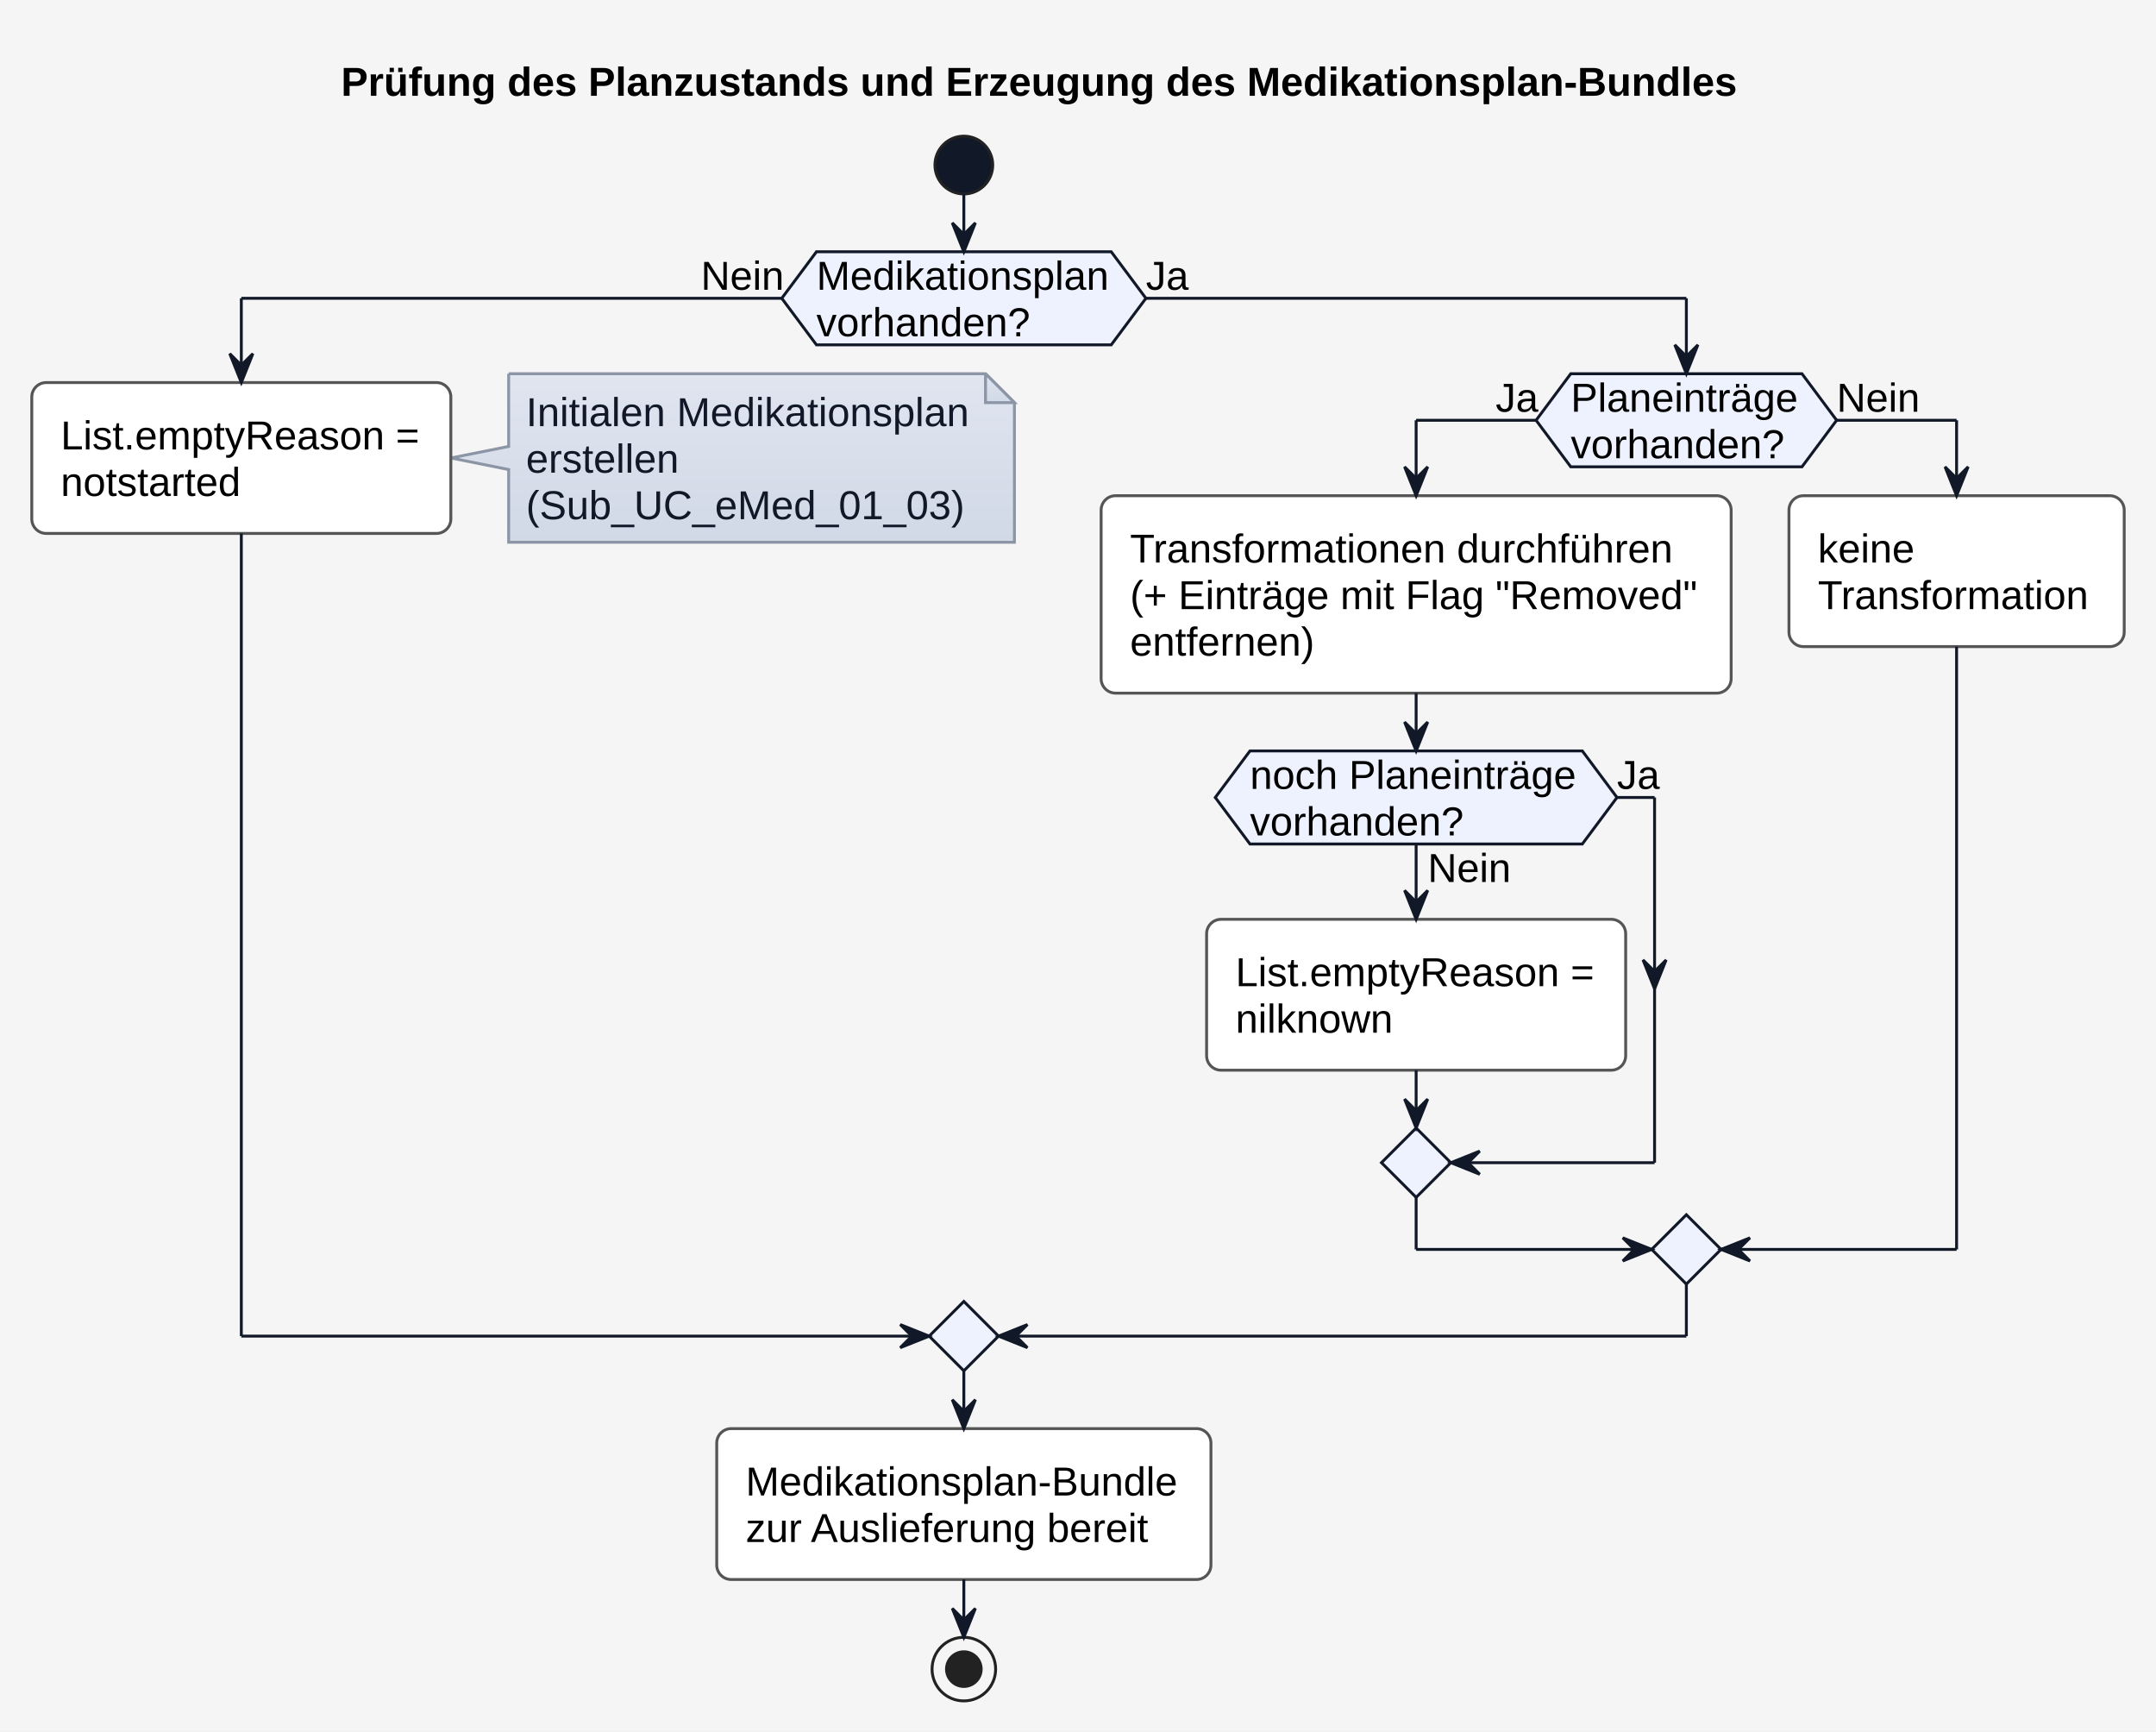
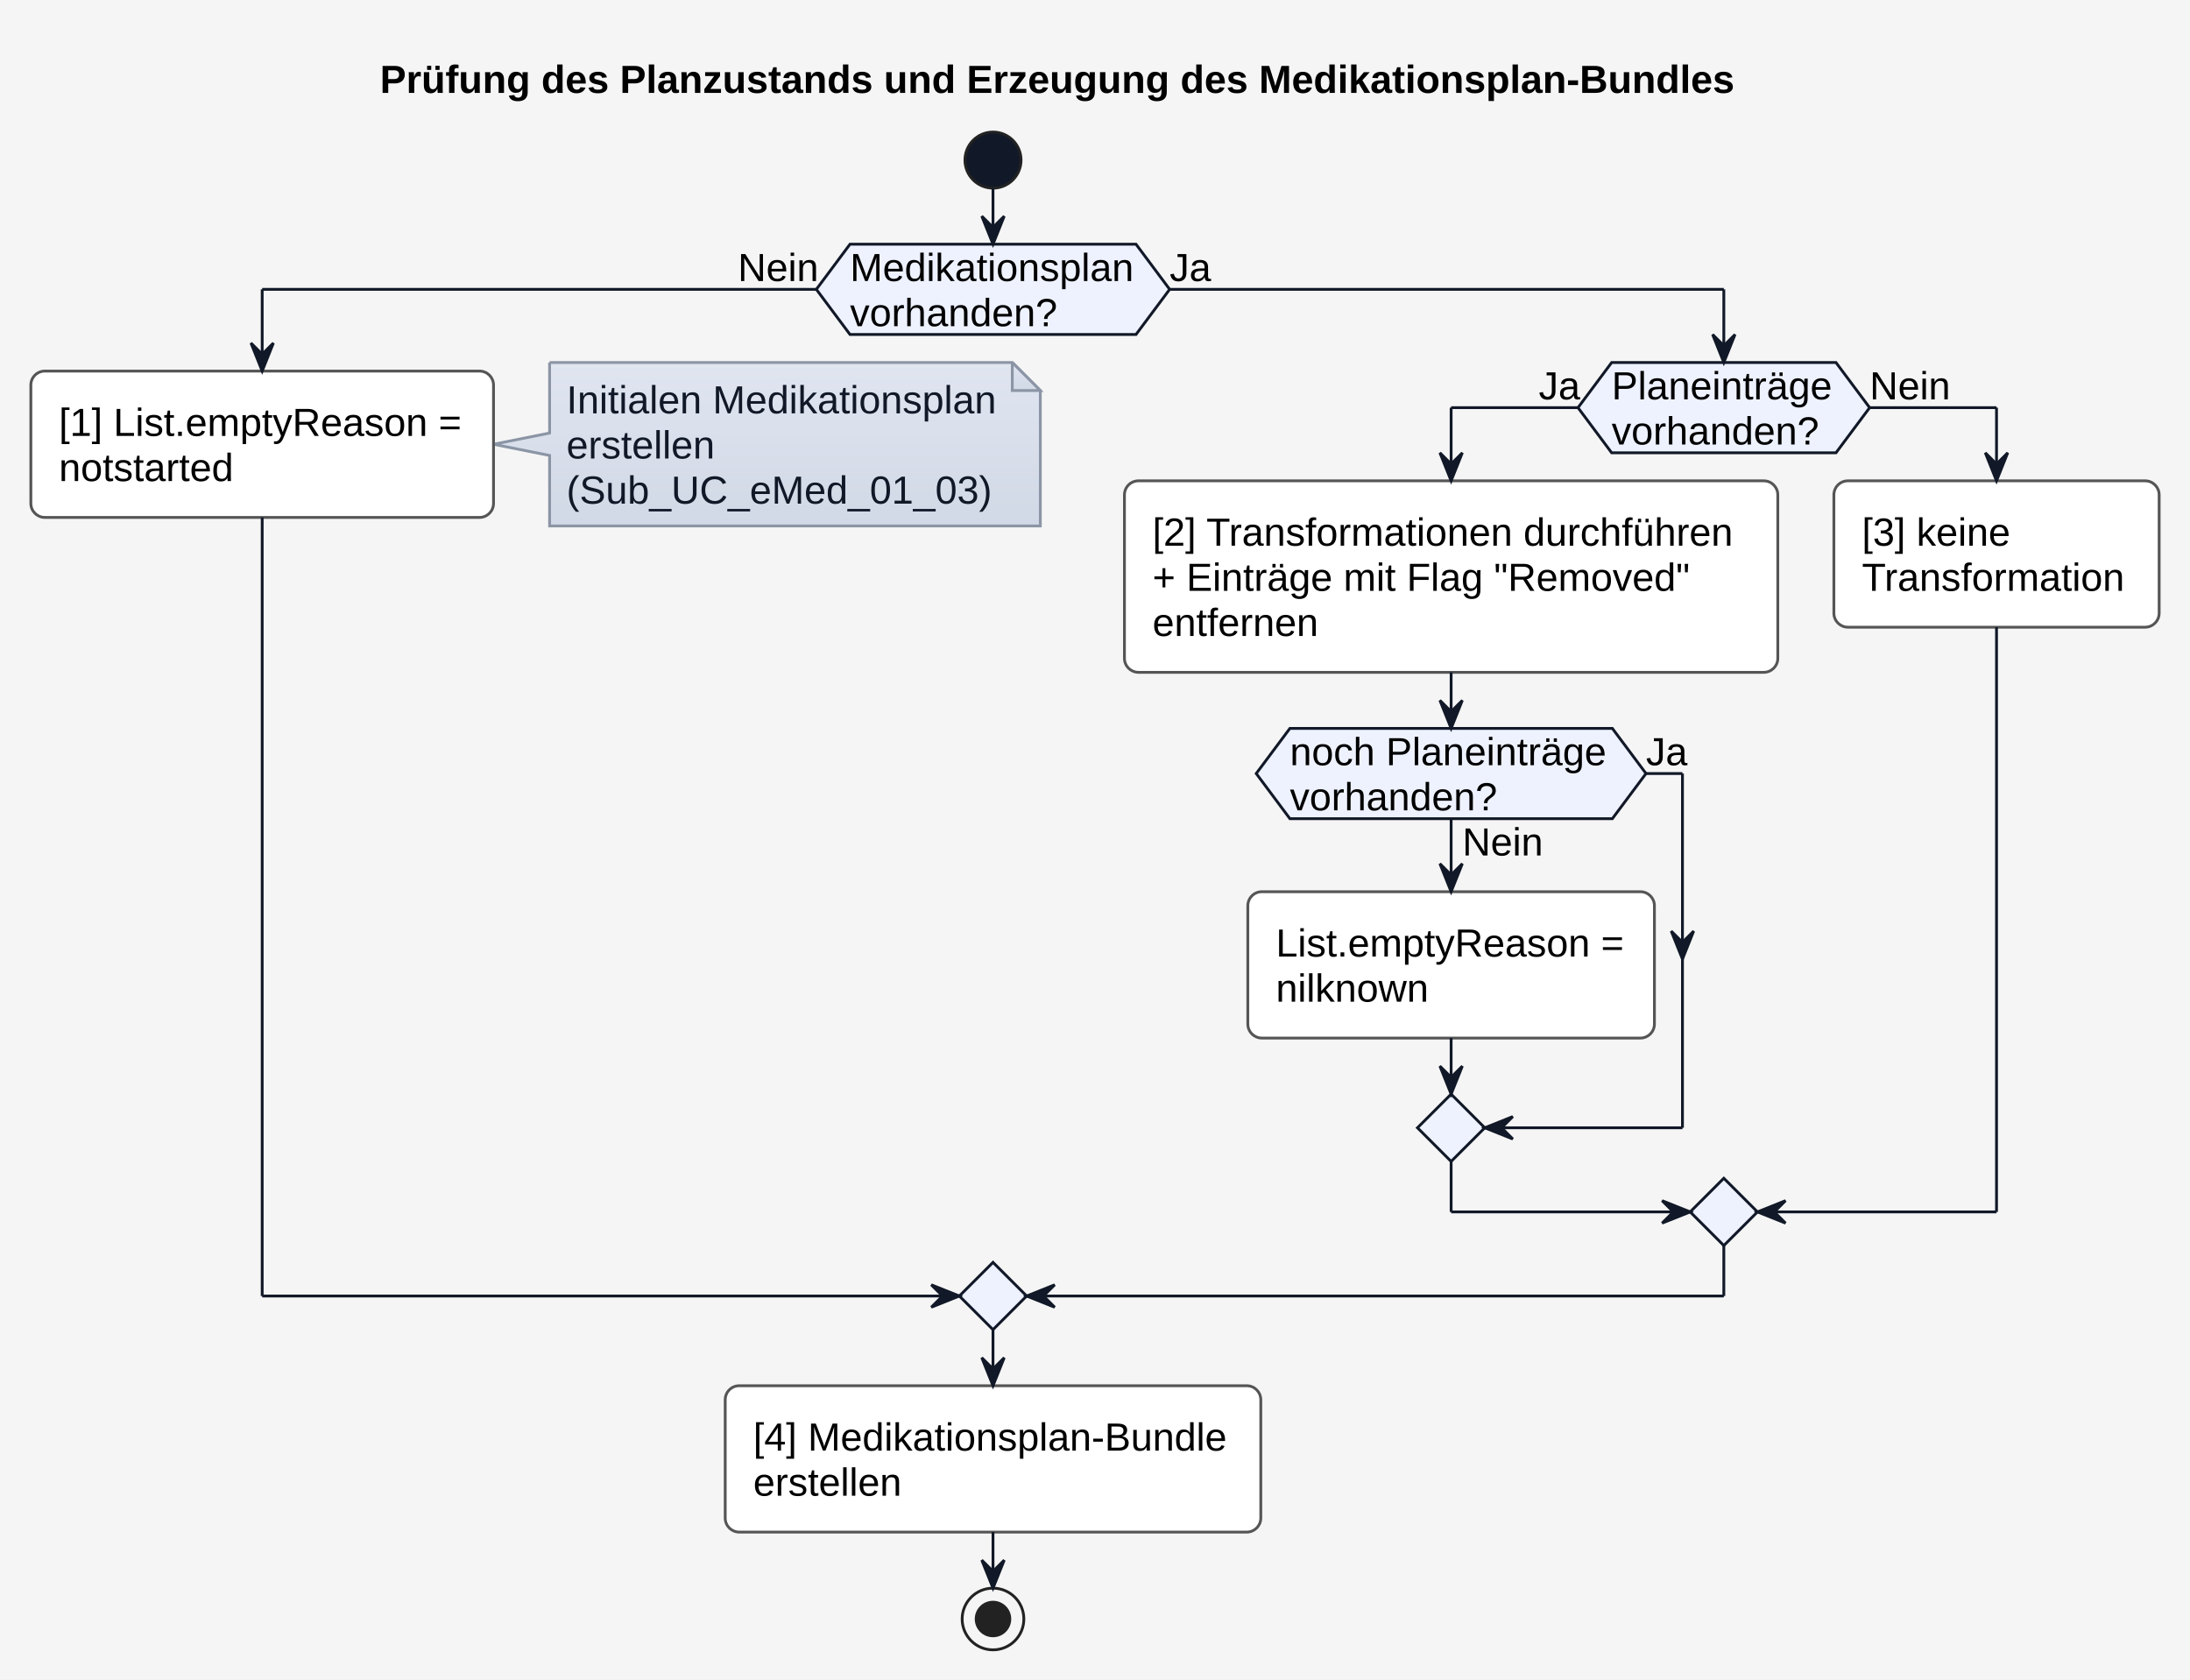
- <svg xmlns="http://www.w3.org/2000/svg" contentStyleType="text/css" height="599px" preserveAspectRatio="none" style="width:746px;height:599px;background:#F5F5F5;" version="1.1" viewBox="0 0 746 599" width="746px" zoomAndPan="magnify">
+ <svg xmlns="http://www.w3.org/2000/svg" contentStyleType="text/css" height="599px" preserveAspectRatio="none" style="width:781px;height:599px;background:#F5F5F5;" version="1.1" viewBox="0 0 781 599" width="781px" zoomAndPan="magnify">
  <defs>
-     <linearGradient id="g8u1o2c8yn9l20" x1="50%" x2="50%" y1="0%" y2="100%">
+     <linearGradient id="grqswti5j3wkp0" x1="50%" x2="50%" y1="0%" y2="100%">
      <stop offset="0%" stop-color="#E0E5F0" />
      <stop offset="100%" stop-color="#D1D9E6" />
    </linearGradient>
  </defs>
  <g>
-     <rect fill="#F5F5F5" height="599" style="stroke:none;stroke-width:1.0;" width="746" x="0" y="0" />
-     <text fill="#000000" font-family="Arial" font-size="14" font-weight="bold" lengthAdjust="spacing" textLength="507" x="118" y="33.132">Prüfung des Planzustands und Erzeugung des Medikationsplan-Bundles</text>
-     <ellipse cx="333.5" cy="57.099" fill="#111827" rx="10" ry="10" style="stroke:#222222;stroke-width:1.0;" />
-     <polygon fill="#EEF2FF" points="282.5,87.099,384.5,87.099,396.5,103.197,384.5,119.296,282.5,119.296,270.5,103.197,282.5,87.099" style="stroke:#111827;stroke-width:1.0;" />
-     <text fill="#000000" font-family="Arial" font-size="14" lengthAdjust="spacing" textLength="102" x="282.5" y="100.231">Medikationsplan</text>
-     <text fill="#000000" font-family="Arial" font-size="14" lengthAdjust="spacing" textLength="76" x="282.5" y="116.329">vorhanden?</text>
-     <text fill="#000000" font-family="Arial" font-size="14" lengthAdjust="spacing" textLength="28" x="242.5" y="100.231">Nein</text>
-     <text fill="#000000" font-family="Arial" font-size="14" lengthAdjust="spacing" textLength="14" x="396.5" y="100.231">Ja</text>
-     <path d="M176,129.296 L176,154.444 L156,158.444 L176,162.444 L176,187.592 A0,0 0 0 0 176,187.592 L351,187.592 A0,0 0 0 0 351,187.592 L351,139.296 L341,129.296 L176,129.296 A0,0 0 0 0 176,129.296 " fill="url(#g8u1o2c8yn9l20)" style="stroke:#8B95A5;stroke-width:1.0;" />
-     <path d="M341,129.296 L341,139.296 L351,139.296 L341,129.296 " fill="url(#g8u1o2c8yn9l20)" style="stroke:#8B95A5;stroke-width:1.0;" />
-     <text fill="#111827" font-family="Arial" font-size="14" lengthAdjust="spacing" textLength="154" x="182" y="147.428">Initialen Medikationsplan</text>
-     <text fill="#111827" font-family="Arial" font-size="14" lengthAdjust="spacing" textLength="54" x="182" y="163.526">erstellen</text>
-     <text fill="#111827" font-family="Arial" font-size="14" lengthAdjust="spacing" textLength="153" x="182" y="179.625">(Sub_UC_eMed_01_03)</text>
-     <rect fill="#FFFFFF" height="52.197" rx="5" ry="5" style="stroke:#555555;stroke-width:1.0;" width="145" x="11" y="132.345" />
-     <text fill="#000000" font-family="Arial" font-size="14" lengthAdjust="spacing" textLength="125" x="21" y="155.477">List.emptyReason =</text>
+     <rect fill="#F5F5F5" height="599" style="stroke:none;stroke-width:1.0;" width="781" x="0" y="0" />
+     <text fill="#000000" font-family="Arial" font-size="14" font-weight="bold" lengthAdjust="spacing" textLength="507" x="135.5" y="33.132">Prüfung des Planzustands und Erzeugung des Medikationsplan-Bundles</text>
+     <ellipse cx="354.125" cy="57.099" fill="#111827" rx="10" ry="10" style="stroke:#222222;stroke-width:1.0;" />
+     <polygon fill="#EEF2FF" points="303.125,87.099,405.125,87.099,417.125,103.197,405.125,119.296,303.125,119.296,291.125,103.197,303.125,87.099" style="stroke:#111827;stroke-width:1.0;" />
+     <text fill="#000000" font-family="Arial" font-size="14" lengthAdjust="spacing" textLength="102" x="303.125" y="100.231">Medikationsplan</text>
+     <text fill="#000000" font-family="Arial" font-size="14" lengthAdjust="spacing" textLength="76" x="303.125" y="116.329">vorhanden?</text>
+     <text fill="#000000" font-family="Arial" font-size="14" lengthAdjust="spacing" textLength="28" x="263.125" y="100.231">Nein</text>
+     <text fill="#000000" font-family="Arial" font-size="14" lengthAdjust="spacing" textLength="14" x="417.125" y="100.231">Ja</text>
+     <path d="M196,129.296 L196,154.444 L176,158.444 L196,162.444 L196,187.592 A0,0 0 0 0 196,187.592 L371,187.592 A0,0 0 0 0 371,187.592 L371,139.296 L361,129.296 L196,129.296 A0,0 0 0 0 196,129.296 " fill="url(#grqswti5j3wkp0)" style="stroke:#8B95A5;stroke-width:1.0;" />
+     <path d="M361,129.296 L361,139.296 L371,139.296 L361,129.296 " fill="url(#grqswti5j3wkp0)" style="stroke:#8B95A5;stroke-width:1.0;" />
+     <text fill="#111827" font-family="Arial" font-size="14" lengthAdjust="spacing" textLength="154" x="202" y="147.428">Initialen Medikationsplan</text>
+     <text fill="#111827" font-family="Arial" font-size="14" lengthAdjust="spacing" textLength="54" x="202" y="163.526">erstellen</text>
+     <text fill="#111827" font-family="Arial" font-size="14" lengthAdjust="spacing" textLength="153" x="202" y="179.625">(Sub_UC_eMed_01_03)</text>
+     <rect fill="#FFFFFF" height="52.197" rx="5" ry="5" style="stroke:#555555;stroke-width:1.0;" width="165" x="11" y="132.345" />
+     <text fill="#000000" font-family="Arial" font-size="14" lengthAdjust="spacing" textLength="145" x="21" y="155.477">[1] List.emptyReason =</text>
    <text fill="#000000" font-family="Arial" font-size="14" lengthAdjust="spacing" textLength="64" x="21" y="171.576">notstarted</text>
-     <polygon fill="#EEF2FF" points="543.5,129.296,623.5,129.296,635.5,145.394,623.5,161.493,543.5,161.493,531.5,145.394,543.5,129.296" style="stroke:#111827;stroke-width:1.0;" />
-     <text fill="#000000" font-family="Arial" font-size="14" lengthAdjust="spacing" textLength="80" x="543.5" y="142.428">Planeinträge</text>
-     <text fill="#000000" font-family="Arial" font-size="14" lengthAdjust="spacing" textLength="76" x="543.5" y="158.526">vorhanden?</text>
-     <text fill="#000000" font-family="Arial" font-size="14" lengthAdjust="spacing" textLength="14" x="517.5" y="142.428">Ja</text>
-     <text fill="#000000" font-family="Arial" font-size="14" lengthAdjust="spacing" textLength="28" x="635.5" y="142.428">Nein</text>
-     <rect fill="#FFFFFF" height="68.296" rx="5" ry="5" style="stroke:#555555;stroke-width:1.0;" width="218" x="381" y="171.493" />
-     <text fill="#000000" font-family="Arial" font-size="14" lengthAdjust="spacing" textLength="193" x="391" y="194.625">Transformationen durchführen</text>
-     <text fill="#000000" font-family="Arial" font-size="14" lengthAdjust="spacing" textLength="198" x="391" y="210.724">(+ Einträge mit Flag "Removed"</text>
-     <text fill="#000000" font-family="Arial" font-size="14" lengthAdjust="spacing" textLength="66" x="391" y="226.822">entfernen)</text>
-     <rect fill="#FFFFFF" height="52.197" rx="5" ry="5" style="stroke:#555555;stroke-width:1.0;" width="145" x="417.5" y="318.036" />
-     <text fill="#000000" font-family="Arial" font-size="14" lengthAdjust="spacing" textLength="125" x="427.5" y="341.168">List.emptyReason =</text>
-     <text fill="#000000" font-family="Arial" font-size="14" lengthAdjust="spacing" textLength="54" x="427.5" y="357.266">nilknown</text>
-     <polygon fill="#EEF2FF" points="432.5,259.789,547.5,259.789,559.5,275.888,547.5,291.986,432.5,291.986,420.5,275.888,432.5,259.789" style="stroke:#111827;stroke-width:1.0;" />
-     <text fill="#000000" font-family="Arial" font-size="14" lengthAdjust="spacing" textLength="28" x="494" y="305.118">Nein</text>
-     <text fill="#000000" font-family="Arial" font-size="14" lengthAdjust="spacing" textLength="115" x="432.5" y="272.921">noch Planeinträge</text>
-     <text fill="#000000" font-family="Arial" font-size="14" lengthAdjust="spacing" textLength="76" x="432.5" y="289.019">vorhanden?</text>
-     <text fill="#000000" font-family="Arial" font-size="14" lengthAdjust="spacing" textLength="14" x="559.5" y="272.921">Ja</text>
-     <polygon fill="#EEF2FF" points="490,390.233,502,402.233,490,414.233,478,402.233,490,390.233" style="stroke:#111827;stroke-width:1.0;" />
-     <rect fill="#FFFFFF" height="52.197" rx="5" ry="5" style="stroke:#555555;stroke-width:1.0;" width="116" x="619" y="171.493" />
-     <text fill="#000000" font-family="Arial" font-size="14" lengthAdjust="spacing" textLength="34" x="629" y="194.625">keine</text>
-     <text fill="#000000" font-family="Arial" font-size="14" lengthAdjust="spacing" textLength="96" x="629" y="210.724">Transformation</text>
-     <polygon fill="#EEF2FF" points="583.5,420.233,595.5,432.233,583.5,444.233,571.5,432.233,583.5,420.233" style="stroke:#111827;stroke-width:1.0;" />
-     <polygon fill="#EEF2FF" points="333.5,450.233,345.5,462.233,333.5,474.233,321.5,462.233,333.5,450.233" style="stroke:#111827;stroke-width:1.0;" />
-     <rect fill="#FFFFFF" height="52.197" rx="5" ry="5" style="stroke:#555555;stroke-width:1.0;" width="171" x="248" y="494.233" />
-     <text fill="#000000" font-family="Arial" font-size="14" lengthAdjust="spacing" textLength="151" x="258" y="517.365">Medikationsplan-Bundle</text>
-     <text fill="#000000" font-family="Arial" font-size="14" lengthAdjust="spacing" textLength="142" x="258" y="533.463">zur Auslieferung bereit</text>
-     <ellipse cx="333.5" cy="577.43" fill="none" rx="11" ry="11" style="stroke:#222222;stroke-width:1.0;" />
-     <ellipse cx="333.5" cy="577.43" fill="#222222" rx="6" ry="6" style="stroke:#222222;stroke-width:1.0;" />
-     <line style="stroke:#111827;stroke-width:1.0;" x1="490" x2="490" y1="291.986" y2="318.036" />
-     <polygon fill="#111827" points="486,308.036,490,318.036,494,308.036,490,312.036" style="stroke:#111827;stroke-width:1.0;" />
-     <line style="stroke:#111827;stroke-width:1.0;" x1="559.5" x2="572.5" y1="275.888" y2="275.888" />
-     <polygon fill="#111827" points="568.5,332.085,572.5,342.085,576.5,332.085,572.5,336.085" style="stroke:#111827;stroke-width:1.0;" />
-     <line style="stroke:#111827;stroke-width:1.0;" x1="572.5" x2="572.5" y1="275.888" y2="402.233" />
-     <line style="stroke:#111827;stroke-width:1.0;" x1="572.5" x2="502" y1="402.233" y2="402.233" />
-     <polygon fill="#111827" points="512,398.233,502,402.233,512,406.233,508,402.233" style="stroke:#111827;stroke-width:1.0;" />
-     <line style="stroke:#111827;stroke-width:1.0;" x1="490" x2="490" y1="370.233" y2="390.233" />
-     <polygon fill="#111827" points="486,380.233,490,390.233,494,380.233,490,384.233" style="stroke:#111827;stroke-width:1.0;" />
-     <line style="stroke:#111827;stroke-width:1.0;" x1="490" x2="490" y1="239.789" y2="259.789" />
-     <polygon fill="#111827" points="486,249.789,490,259.789,494,249.789,490,253.789" style="stroke:#111827;stroke-width:1.0;" />
-     <line style="stroke:#111827;stroke-width:1.0;" x1="531.5" x2="490" y1="145.394" y2="145.394" />
-     <line style="stroke:#111827;stroke-width:1.0;" x1="490" x2="490" y1="145.394" y2="171.493" />
-     <polygon fill="#111827" points="486,161.493,490,171.493,494,161.493,490,165.493" style="stroke:#111827;stroke-width:1.0;" />
-     <line style="stroke:#111827;stroke-width:1.0;" x1="635.5" x2="677" y1="145.394" y2="145.394" />
-     <line style="stroke:#111827;stroke-width:1.0;" x1="677" x2="677" y1="145.394" y2="171.493" />
-     <polygon fill="#111827" points="673,161.493,677,171.493,681,161.493,677,165.493" style="stroke:#111827;stroke-width:1.0;" />
-     <line style="stroke:#111827;stroke-width:1.0;" x1="490" x2="490" y1="414.233" y2="432.233" />
-     <line style="stroke:#111827;stroke-width:1.0;" x1="490" x2="571.5" y1="432.233" y2="432.233" />
-     <polygon fill="#111827" points="561.5,428.233,571.5,432.233,561.5,436.233,565.5,432.233" style="stroke:#111827;stroke-width:1.0;" />
-     <line style="stroke:#111827;stroke-width:1.0;" x1="677" x2="677" y1="223.69" y2="432.233" />
-     <line style="stroke:#111827;stroke-width:1.0;" x1="677" x2="595.5" y1="432.233" y2="432.233" />
-     <polygon fill="#111827" points="605.5,428.233,595.5,432.233,605.5,436.233,601.5,432.233" style="stroke:#111827;stroke-width:1.0;" />
-     <line style="stroke:#111827;stroke-width:1.0;" x1="270.5" x2="83.5" y1="103.197" y2="103.197" />
-     <line style="stroke:#111827;stroke-width:1.0;" x1="83.5" x2="83.5" y1="103.197" y2="132.345" />
-     <polygon fill="#111827" points="79.5,122.345,83.5,132.345,87.5,122.345,83.5,126.345" style="stroke:#111827;stroke-width:1.0;" />
-     <line style="stroke:#111827;stroke-width:1.0;" x1="396.5" x2="583.5" y1="103.197" y2="103.197" />
-     <line style="stroke:#111827;stroke-width:1.0;" x1="583.5" x2="583.5" y1="103.197" y2="129.296" />
-     <polygon fill="#111827" points="579.5,119.296,583.5,129.296,587.5,119.296,583.5,123.296" style="stroke:#111827;stroke-width:1.0;" />
-     <line style="stroke:#111827;stroke-width:1.0;" x1="83.5" x2="83.5" y1="184.542" y2="462.233" />
-     <line style="stroke:#111827;stroke-width:1.0;" x1="83.5" x2="321.5" y1="462.233" y2="462.233" />
-     <polygon fill="#111827" points="311.5,458.233,321.5,462.233,311.5,466.233,315.5,462.233" style="stroke:#111827;stroke-width:1.0;" />
-     <line style="stroke:#111827;stroke-width:1.0;" x1="583.5" x2="583.5" y1="444.233" y2="462.233" />
-     <line style="stroke:#111827;stroke-width:1.0;" x1="583.5" x2="345.5" y1="462.233" y2="462.233" />
-     <polygon fill="#111827" points="355.5,458.233,345.5,462.233,355.5,466.233,351.5,462.233" style="stroke:#111827;stroke-width:1.0;" />
-     <line style="stroke:#111827;stroke-width:1.0;" x1="333.5" x2="333.5" y1="67.099" y2="87.099" />
-     <polygon fill="#111827" points="329.5,77.099,333.5,87.099,337.5,77.099,333.5,81.099" style="stroke:#111827;stroke-width:1.0;" />
-     <line style="stroke:#111827;stroke-width:1.0;" x1="333.5" x2="333.5" y1="474.233" y2="494.233" />
-     <polygon fill="#111827" points="329.5,484.233,333.5,494.233,337.5,484.233,333.5,488.233" style="stroke:#111827;stroke-width:1.0;" />
-     <line style="stroke:#111827;stroke-width:1.0;" x1="333.5" x2="333.5" y1="546.43" y2="566.43" />
-     <polygon fill="#111827" points="329.5,556.43,333.5,566.43,337.5,556.43,333.5,560.43" style="stroke:#111827;stroke-width:1.0;" />
+     <polygon fill="#EEF2FF" points="574.75,129.296,654.75,129.296,666.75,145.394,654.75,161.493,574.75,161.493,562.75,145.394,574.75,129.296" style="stroke:#111827;stroke-width:1.0;" />
+     <text fill="#000000" font-family="Arial" font-size="14" lengthAdjust="spacing" textLength="80" x="574.75" y="142.428">Planeinträge</text>
+     <text fill="#000000" font-family="Arial" font-size="14" lengthAdjust="spacing" textLength="76" x="574.75" y="158.526">vorhanden?</text>
+     <text fill="#000000" font-family="Arial" font-size="14" lengthAdjust="spacing" textLength="14" x="548.75" y="142.428">Ja</text>
+     <text fill="#000000" font-family="Arial" font-size="14" lengthAdjust="spacing" textLength="28" x="666.75" y="142.428">Nein</text>
+     <rect fill="#FFFFFF" height="68.296" rx="5" ry="5" style="stroke:#555555;stroke-width:1.0;" width="233" x="401" y="171.493" />
+     <text fill="#000000" font-family="Arial" font-size="14" lengthAdjust="spacing" textLength="213" x="411" y="194.625">[2] Transformationen durchführen</text>
+     <text fill="#000000" font-family="Arial" font-size="14" lengthAdjust="spacing" textLength="193" x="411" y="210.724">+ Einträge mit Flag "Removed"</text>
+     <text fill="#000000" font-family="Arial" font-size="14" lengthAdjust="spacing" textLength="61" x="411" y="226.822">entfernen</text>
+     <rect fill="#FFFFFF" height="52.197" rx="5" ry="5" style="stroke:#555555;stroke-width:1.0;" width="145" x="445" y="318.036" />
+     <text fill="#000000" font-family="Arial" font-size="14" lengthAdjust="spacing" textLength="125" x="455" y="341.168">List.emptyReason =</text>
+     <text fill="#000000" font-family="Arial" font-size="14" lengthAdjust="spacing" textLength="54" x="455" y="357.266">nilknown</text>
+     <polygon fill="#EEF2FF" points="460,259.789,575,259.789,587,275.888,575,291.986,460,291.986,448,275.888,460,259.789" style="stroke:#111827;stroke-width:1.0;" />
+     <text fill="#000000" font-family="Arial" font-size="14" lengthAdjust="spacing" textLength="28" x="521.5" y="305.118">Nein</text>
+     <text fill="#000000" font-family="Arial" font-size="14" lengthAdjust="spacing" textLength="115" x="460" y="272.921">noch Planeinträge</text>
+     <text fill="#000000" font-family="Arial" font-size="14" lengthAdjust="spacing" textLength="76" x="460" y="289.019">vorhanden?</text>
+     <text fill="#000000" font-family="Arial" font-size="14" lengthAdjust="spacing" textLength="14" x="587" y="272.921">Ja</text>
+     <polygon fill="#EEF2FF" points="517.5,390.233,529.5,402.233,517.5,414.233,505.5,402.233,517.5,390.233" style="stroke:#111827;stroke-width:1.0;" />
+     <rect fill="#FFFFFF" height="52.197" rx="5" ry="5" style="stroke:#555555;stroke-width:1.0;" width="116" x="654" y="171.493" />
+     <text fill="#000000" font-family="Arial" font-size="14" lengthAdjust="spacing" textLength="54" x="664" y="194.625">[3] keine</text>
+     <text fill="#000000" font-family="Arial" font-size="14" lengthAdjust="spacing" textLength="96" x="664" y="210.724">Transformation</text>
+     <polygon fill="#EEF2FF" points="614.75,420.233,626.75,432.233,614.75,444.233,602.75,432.233,614.75,420.233" style="stroke:#111827;stroke-width:1.0;" />
+     <polygon fill="#EEF2FF" points="354.125,450.233,366.125,462.233,354.125,474.233,342.125,462.233,354.125,450.233" style="stroke:#111827;stroke-width:1.0;" />
+     <rect fill="#FFFFFF" height="52.197" rx="5" ry="5" style="stroke:#555555;stroke-width:1.0;" width="191" x="258.625" y="494.233" />
+     <text fill="#000000" font-family="Arial" font-size="14" lengthAdjust="spacing" textLength="171" x="268.625" y="517.365">[4] Medikationsplan-Bundle</text>
+     <text fill="#000000" font-family="Arial" font-size="14" lengthAdjust="spacing" textLength="54" x="268.625" y="533.463">erstellen</text>
+     <ellipse cx="354.125" cy="577.43" fill="none" rx="11" ry="11" style="stroke:#222222;stroke-width:1.0;" />
+     <ellipse cx="354.125" cy="577.43" fill="#222222" rx="6" ry="6" style="stroke:#222222;stroke-width:1.0;" />
+     <line style="stroke:#111827;stroke-width:1.0;" x1="517.5" x2="517.5" y1="291.986" y2="318.036" />
+     <polygon fill="#111827" points="513.5,308.036,517.5,318.036,521.5,308.036,517.5,312.036" style="stroke:#111827;stroke-width:1.0;" />
+     <line style="stroke:#111827;stroke-width:1.0;" x1="587" x2="600" y1="275.888" y2="275.888" />
+     <polygon fill="#111827" points="596,332.085,600,342.085,604,332.085,600,336.085" style="stroke:#111827;stroke-width:1.0;" />
+     <line style="stroke:#111827;stroke-width:1.0;" x1="600" x2="600" y1="275.888" y2="402.233" />
+     <line style="stroke:#111827;stroke-width:1.0;" x1="600" x2="529.5" y1="402.233" y2="402.233" />
+     <polygon fill="#111827" points="539.5,398.233,529.5,402.233,539.5,406.233,535.5,402.233" style="stroke:#111827;stroke-width:1.0;" />
+     <line style="stroke:#111827;stroke-width:1.0;" x1="517.5" x2="517.5" y1="370.233" y2="390.233" />
+     <polygon fill="#111827" points="513.5,380.233,517.5,390.233,521.5,380.233,517.5,384.233" style="stroke:#111827;stroke-width:1.0;" />
+     <line style="stroke:#111827;stroke-width:1.0;" x1="517.5" x2="517.5" y1="239.789" y2="259.789" />
+     <polygon fill="#111827" points="513.5,249.789,517.5,259.789,521.5,249.789,517.5,253.789" style="stroke:#111827;stroke-width:1.0;" />
+     <line style="stroke:#111827;stroke-width:1.0;" x1="562.75" x2="517.5" y1="145.394" y2="145.394" />
+     <line style="stroke:#111827;stroke-width:1.0;" x1="517.5" x2="517.5" y1="145.394" y2="171.493" />
+     <polygon fill="#111827" points="513.5,161.493,517.5,171.493,521.5,161.493,517.5,165.493" style="stroke:#111827;stroke-width:1.0;" />
+     <line style="stroke:#111827;stroke-width:1.0;" x1="666.75" x2="712" y1="145.394" y2="145.394" />
+     <line style="stroke:#111827;stroke-width:1.0;" x1="712" x2="712" y1="145.394" y2="171.493" />
+     <polygon fill="#111827" points="708,161.493,712,171.493,716,161.493,712,165.493" style="stroke:#111827;stroke-width:1.0;" />
+     <line style="stroke:#111827;stroke-width:1.0;" x1="517.5" x2="517.5" y1="414.233" y2="432.233" />
+     <line style="stroke:#111827;stroke-width:1.0;" x1="517.5" x2="602.75" y1="432.233" y2="432.233" />
+     <polygon fill="#111827" points="592.75,428.233,602.75,432.233,592.75,436.233,596.75,432.233" style="stroke:#111827;stroke-width:1.0;" />
+     <line style="stroke:#111827;stroke-width:1.0;" x1="712" x2="712" y1="223.69" y2="432.233" />
+     <line style="stroke:#111827;stroke-width:1.0;" x1="712" x2="626.75" y1="432.233" y2="432.233" />
+     <polygon fill="#111827" points="636.75,428.233,626.75,432.233,636.75,436.233,632.75,432.233" style="stroke:#111827;stroke-width:1.0;" />
+     <line style="stroke:#111827;stroke-width:1.0;" x1="291.125" x2="93.5" y1="103.197" y2="103.197" />
+     <line style="stroke:#111827;stroke-width:1.0;" x1="93.5" x2="93.5" y1="103.197" y2="132.345" />
+     <polygon fill="#111827" points="89.5,122.345,93.5,132.345,97.5,122.345,93.5,126.345" style="stroke:#111827;stroke-width:1.0;" />
+     <line style="stroke:#111827;stroke-width:1.0;" x1="417.125" x2="614.75" y1="103.197" y2="103.197" />
+     <line style="stroke:#111827;stroke-width:1.0;" x1="614.75" x2="614.75" y1="103.197" y2="129.296" />
+     <polygon fill="#111827" points="610.75,119.296,614.75,129.296,618.75,119.296,614.75,123.296" style="stroke:#111827;stroke-width:1.0;" />
+     <line style="stroke:#111827;stroke-width:1.0;" x1="93.5" x2="93.5" y1="184.542" y2="462.233" />
+     <line style="stroke:#111827;stroke-width:1.0;" x1="93.5" x2="342.125" y1="462.233" y2="462.233" />
+     <polygon fill="#111827" points="332.125,458.233,342.125,462.233,332.125,466.233,336.125,462.233" style="stroke:#111827;stroke-width:1.0;" />
+     <line style="stroke:#111827;stroke-width:1.0;" x1="614.75" x2="614.75" y1="444.233" y2="462.233" />
+     <line style="stroke:#111827;stroke-width:1.0;" x1="614.75" x2="366.125" y1="462.233" y2="462.233" />
+     <polygon fill="#111827" points="376.125,458.233,366.125,462.233,376.125,466.233,372.125,462.233" style="stroke:#111827;stroke-width:1.0;" />
+     <line style="stroke:#111827;stroke-width:1.0;" x1="354.125" x2="354.125" y1="67.099" y2="87.099" />
+     <polygon fill="#111827" points="350.125,77.099,354.125,87.099,358.125,77.099,354.125,81.099" style="stroke:#111827;stroke-width:1.0;" />
+     <line style="stroke:#111827;stroke-width:1.0;" x1="354.125" x2="354.125" y1="474.233" y2="494.233" />
+     <polygon fill="#111827" points="350.125,484.233,354.125,494.233,358.125,484.233,354.125,488.233" style="stroke:#111827;stroke-width:1.0;" />
+     <line style="stroke:#111827;stroke-width:1.0;" x1="354.125" x2="354.125" y1="546.43" y2="566.43" />
+     <polygon fill="#111827" points="350.125,556.43,354.125,566.43,358.125,556.43,354.125,560.43" style="stroke:#111827;stroke-width:1.0;" />
  </g>
</svg>
